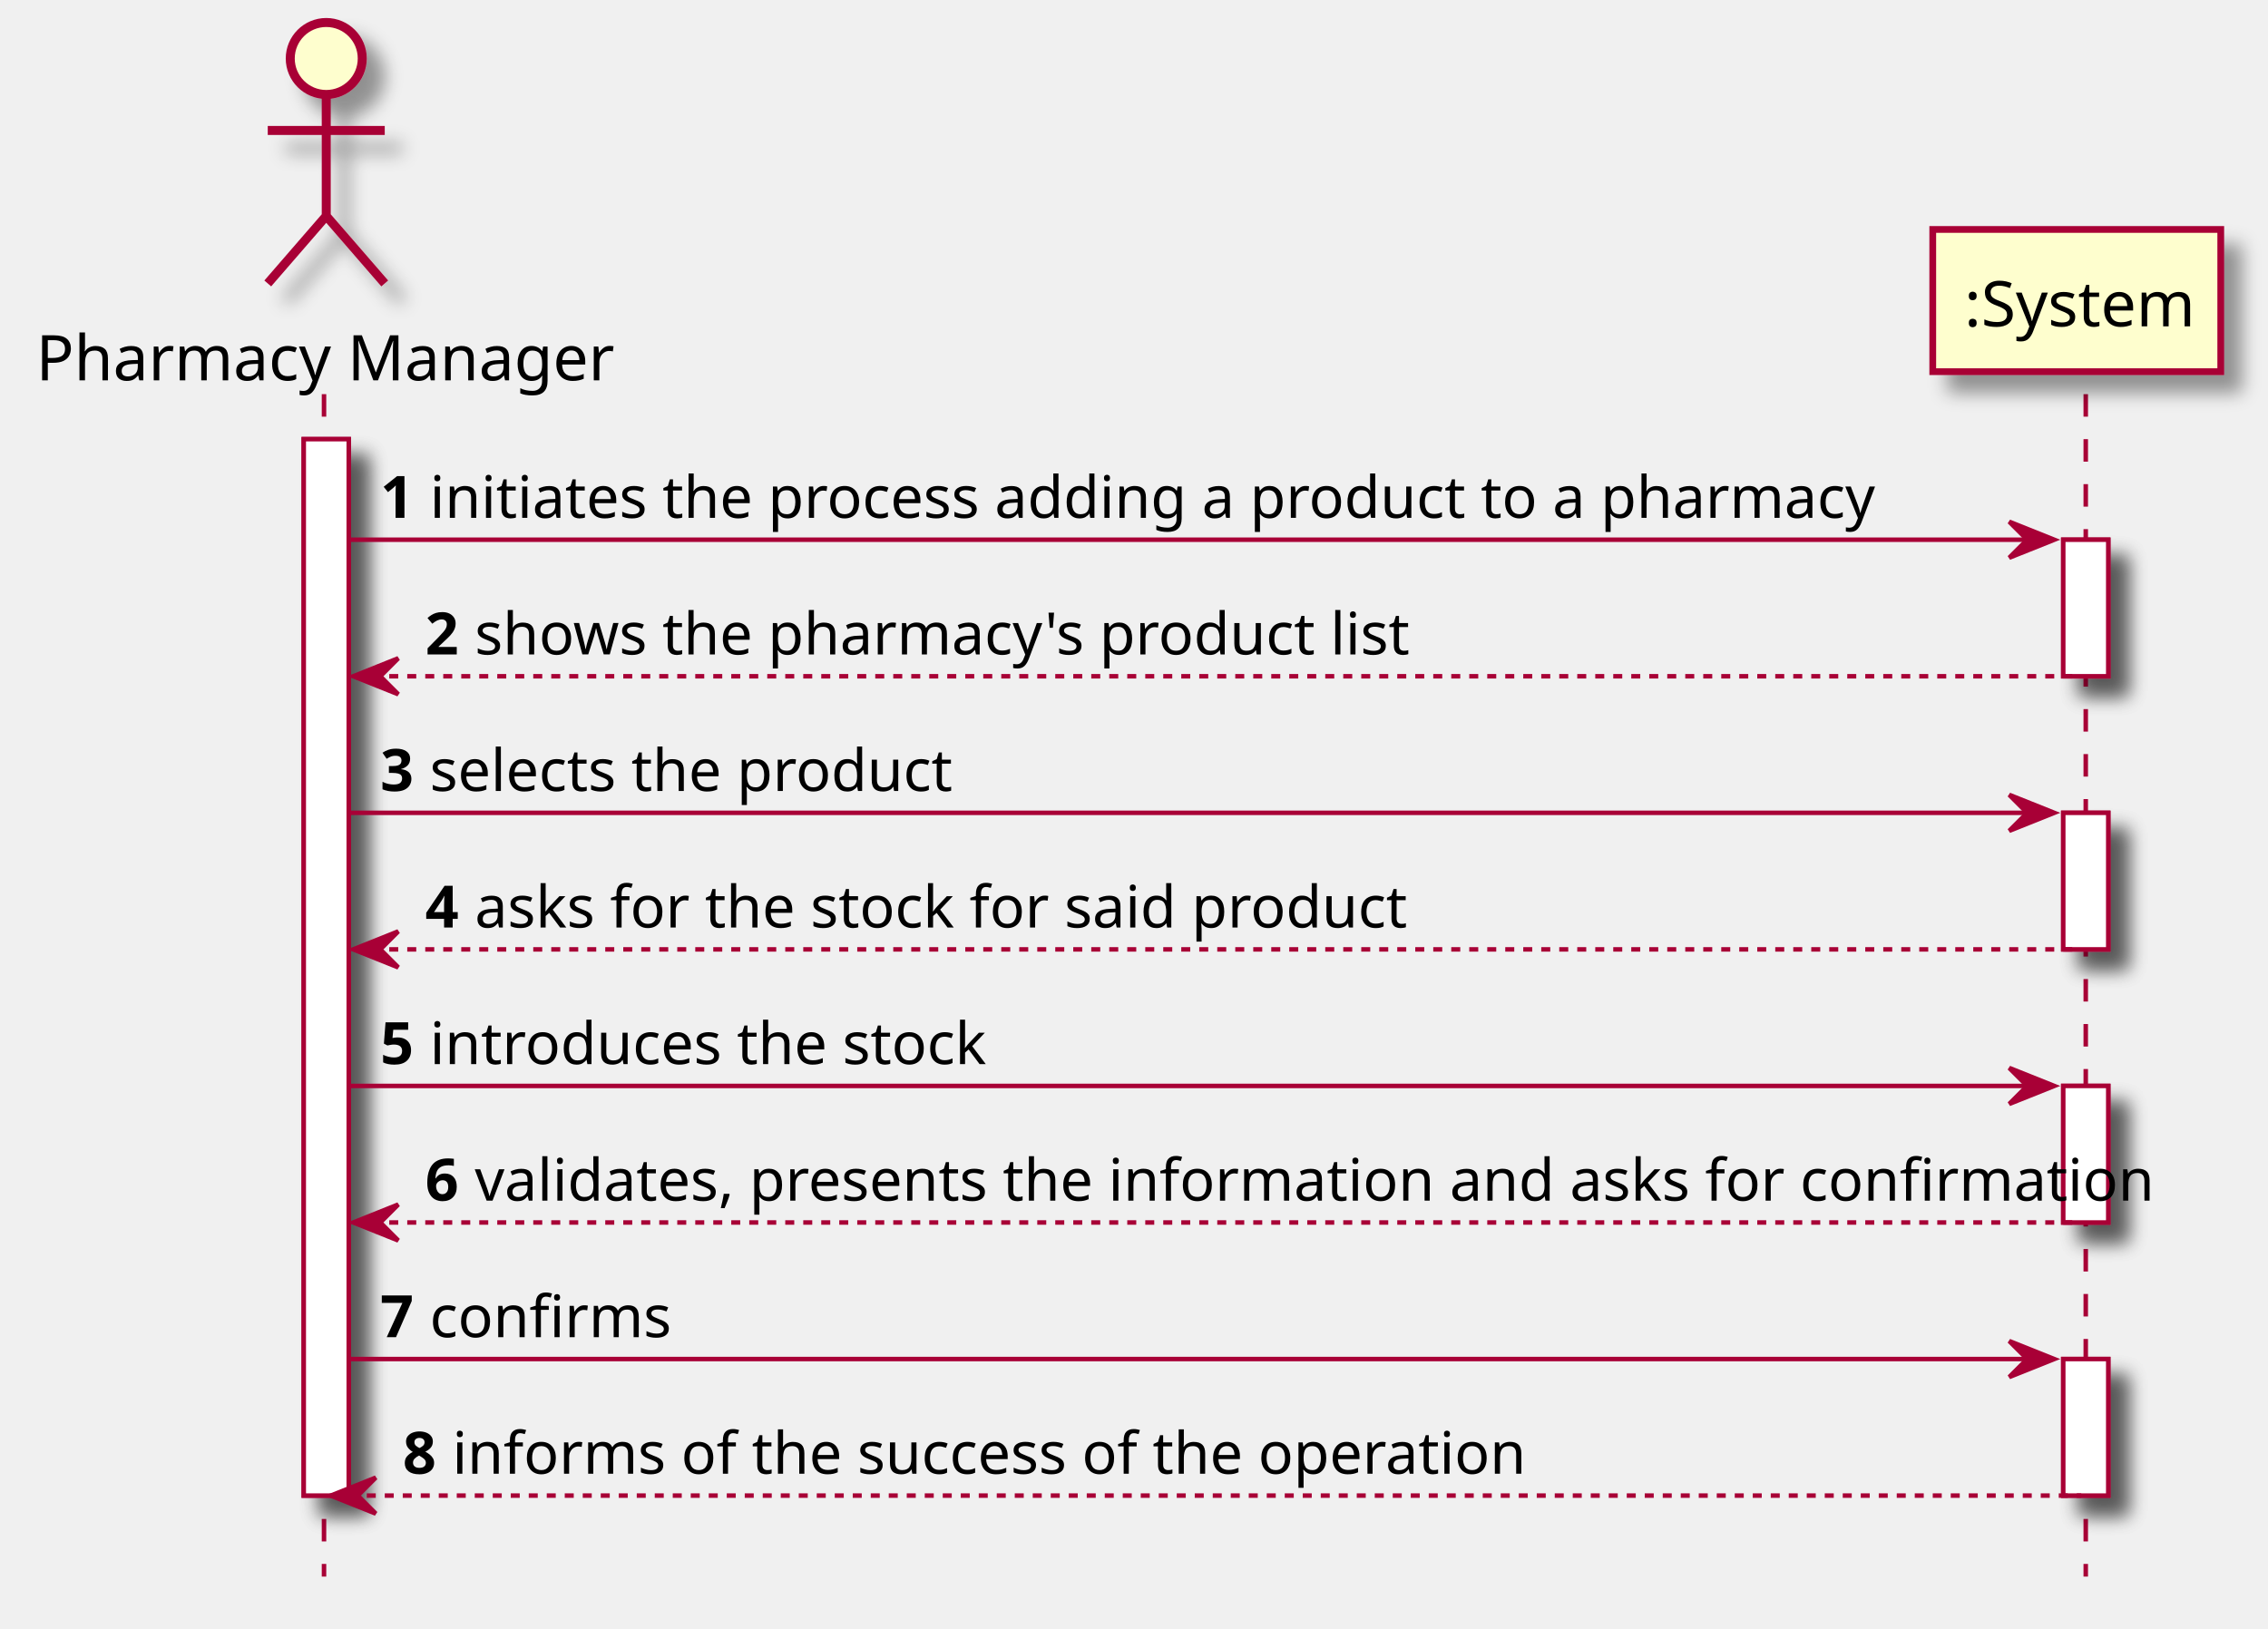
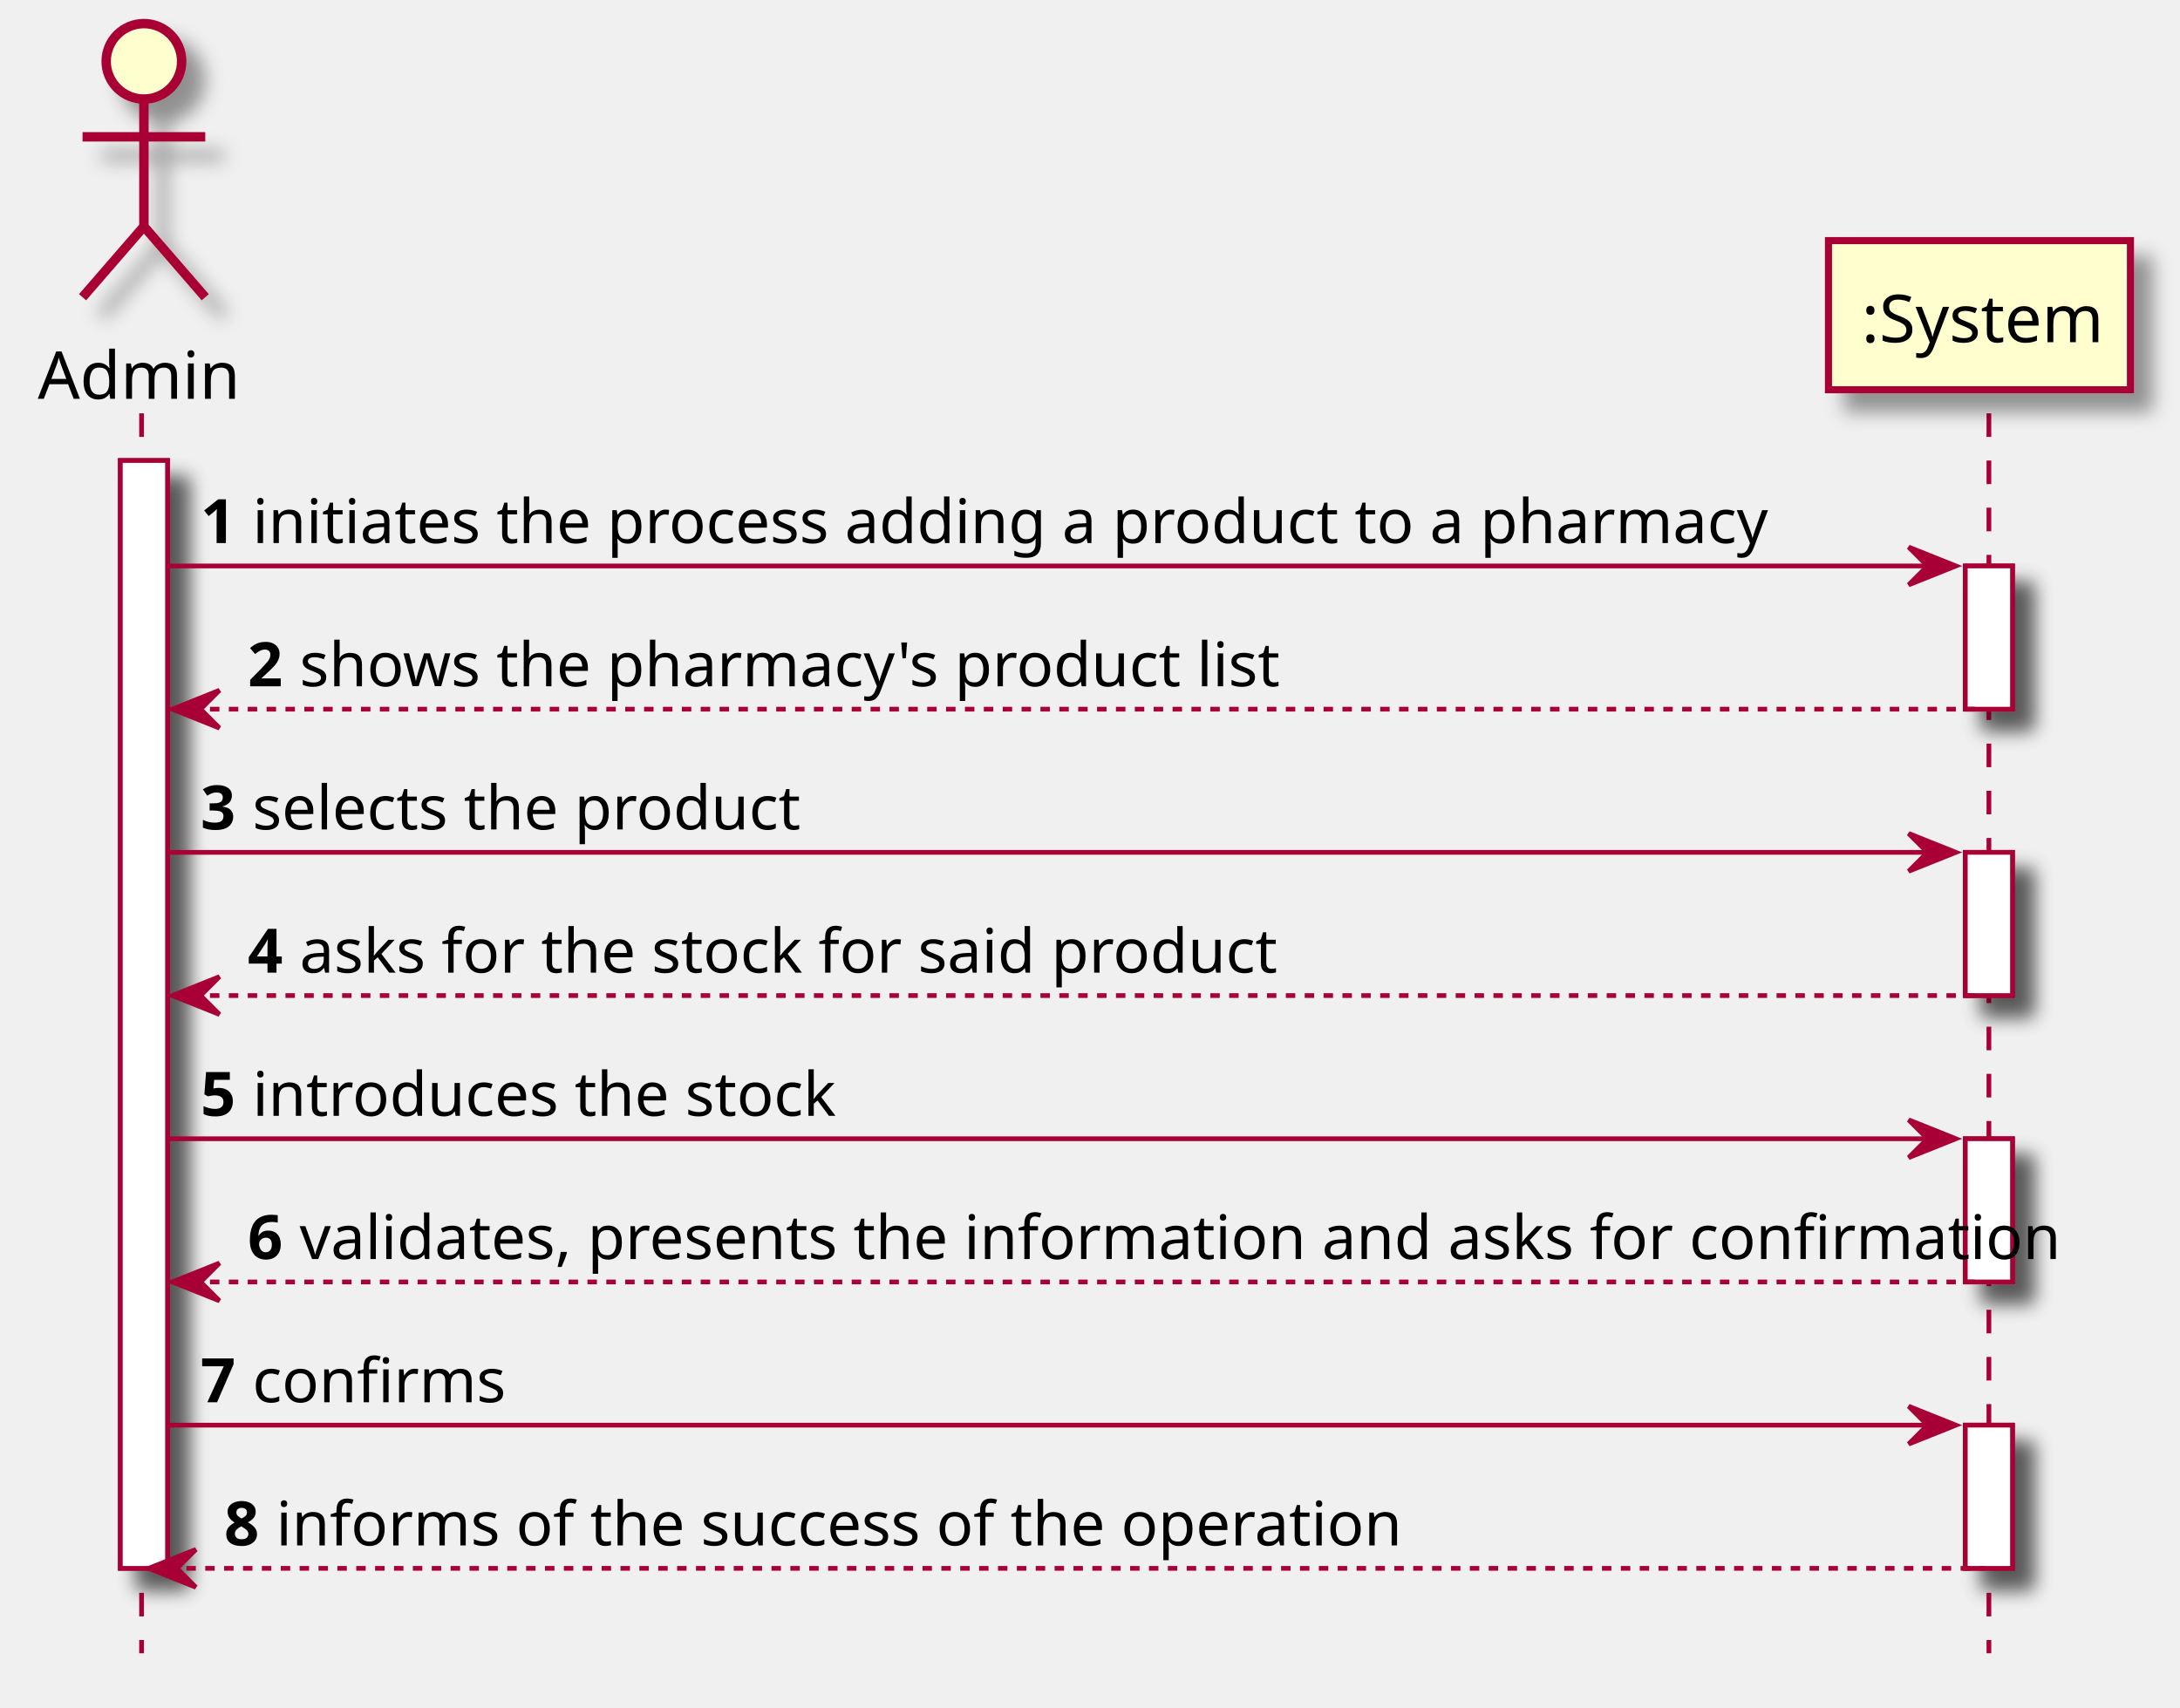
- <svg xmlns="http://www.w3.org/2000/svg" contentScriptType="application/ecmascript" contentStyleType="text/css" height="362px" preserveAspectRatio="none" style="width:504px;height:362px;" version="1.1" viewBox="0 0 504 362" width="504px" zoomAndPan="magnify">
+ <svg xmlns="http://www.w3.org/2000/svg" contentScriptType="application/ecmascript" contentStyleType="text/css" height="362px" preserveAspectRatio="none" style="width:462px;height:362px;" version="1.1" viewBox="0 0 462 362" width="462px" zoomAndPan="magnify">
  <defs>
-     <filter height="300%" id="f18pu5jghud43h" width="300%" x="-1" y="-1">
+     <filter height="300%" id="fdlaygun0fxdl" width="300%" x="-1" y="-1">
      <feGaussianBlur result="blurOut" stdDeviation="2.0" />
      <feColorMatrix in="blurOut" result="blurOut2" type="matrix" values="0 0 0 0 0 0 0 0 0 0 0 0 0 0 0 0 0 0 .4 0" />
      <feOffset dx="4.0" dy="4.0" in="blurOut2" result="blurOut3" />
      <feBlend in="SourceGraphic" in2="blurOut3" mode="normal" />
    </filter>
  </defs>
  <g>
-     <rect fill="#FFFFFF" filter="url(#f18pu5jghud43h)" height="234.812" style="stroke: #A80036; stroke-width: 1.0;" width="10" x="67.5" y="97.609" />
-     <rect fill="#FFFFFF" filter="url(#f18pu5jghud43h)" height="30.352" style="stroke: #A80036; stroke-width: 1.0;" width="10" x="458.5" y="119.961" />
-     <rect fill="#FFFFFF" filter="url(#f18pu5jghud43h)" height="30.352" style="stroke: #A80036; stroke-width: 1.0;" width="10" x="458.5" y="180.664" />
-     <rect fill="#FFFFFF" filter="url(#f18pu5jghud43h)" height="30.352" style="stroke: #A80036; stroke-width: 1.0;" width="10" x="458.5" y="241.367" />
-     <rect fill="#FFFFFF" filter="url(#f18pu5jghud43h)" height="30.352" style="stroke: #A80036; stroke-width: 1.0;" width="10" x="458.5" y="302.07" />
-     <line style="stroke: #A80036; stroke-width: 1.0; stroke-dasharray: 5.0,5.0;" x1="72" x2="72" y1="87.609" y2="350.422" />
-     <line style="stroke: #A80036; stroke-width: 1.0; stroke-dasharray: 5.0,5.0;" x1="463.5" x2="463.5" y1="87.609" y2="350.422" />
-     <text fill="#000000" font-family="sans-serif" font-size="14" lengthAdjust="spacingAndGlyphs" textLength="123" x="8" y="84.533">Pharmacy Manager</text>
-     <ellipse cx="72.5" cy="13" fill="#FEFECE" filter="url(#f18pu5jghud43h)" rx="8" ry="8" style="stroke: #A80036; stroke-width: 2.0;" />
-     <path d="M72.5,21 L72.5,48 M59.5,29 L85.5,29 M72.5,48 L59.5,63 M72.5,48 L85.5,63 " fill="none" filter="url(#f18pu5jghud43h)" style="stroke: #A80036; stroke-width: 2.0;" />
-     <rect fill="#FEFECE" filter="url(#f18pu5jghud43h)" height="31.609" style="stroke: #A80036; stroke-width: 1.5;" width="64" x="429.5" y="51" />
-     <text fill="#000000" font-family="sans-serif" font-size="14" lengthAdjust="spacingAndGlyphs" textLength="50" x="436.5" y="72.533">:System</text>
-     <rect fill="#FFFFFF" filter="url(#f18pu5jghud43h)" height="234.812" style="stroke: #A80036; stroke-width: 1.0;" width="10" x="67.5" y="97.609" />
-     <rect fill="#FFFFFF" filter="url(#f18pu5jghud43h)" height="30.352" style="stroke: #A80036; stroke-width: 1.0;" width="10" x="458.5" y="119.961" />
-     <rect fill="#FFFFFF" filter="url(#f18pu5jghud43h)" height="30.352" style="stroke: #A80036; stroke-width: 1.0;" width="10" x="458.5" y="180.664" />
-     <rect fill="#FFFFFF" filter="url(#f18pu5jghud43h)" height="30.352" style="stroke: #A80036; stroke-width: 1.0;" width="10" x="458.5" y="241.367" />
-     <rect fill="#FFFFFF" filter="url(#f18pu5jghud43h)" height="30.352" style="stroke: #A80036; stroke-width: 1.0;" width="10" x="458.5" y="302.07" />
-     <polygon fill="#A80036" points="446.5,115.961,456.5,119.961,446.5,123.961,450.5,119.961" style="stroke: #A80036; stroke-width: 1.0;" />
-     <line style="stroke: #A80036; stroke-width: 1.0;" x1="77.5" x2="452.5" y1="119.961" y2="119.961" />
-     <text fill="#000000" font-family="sans-serif" font-size="13" font-weight="bold" lengthAdjust="spacingAndGlyphs" textLength="7" x="84.5" y="115.105">1</text>
-     <text fill="#000000" font-family="sans-serif" font-size="13" lengthAdjust="spacingAndGlyphs" textLength="304" x="95.5" y="115.105">initiates the process adding a product to a pharmacy</text>
-     <polygon fill="#A80036" points="88.5,146.312,78.5,150.312,88.5,154.312,84.5,150.312" style="stroke: #A80036; stroke-width: 1.0;" />
-     <line style="stroke: #A80036; stroke-width: 1.0; stroke-dasharray: 2.0,2.0;" x1="82.5" x2="462.5" y1="150.312" y2="150.312" />
-     <text fill="#000000" font-family="sans-serif" font-size="13" font-weight="bold" lengthAdjust="spacingAndGlyphs" textLength="7" x="94.5" y="145.456">2</text>
-     <text fill="#000000" font-family="sans-serif" font-size="13" lengthAdjust="spacingAndGlyphs" textLength="197" x="105.5" y="145.456">shows the pharmacy's product list</text>
-     <polygon fill="#A80036" points="446.5,176.664,456.5,180.664,446.5,184.664,450.5,180.664" style="stroke: #A80036; stroke-width: 1.0;" />
-     <line style="stroke: #A80036; stroke-width: 1.0;" x1="77.5" x2="452.5" y1="180.664" y2="180.664" />
-     <text fill="#000000" font-family="sans-serif" font-size="13" font-weight="bold" lengthAdjust="spacingAndGlyphs" textLength="7" x="84.5" y="175.808">3</text>
-     <text fill="#000000" font-family="sans-serif" font-size="13" lengthAdjust="spacingAndGlyphs" textLength="111" x="95.5" y="175.808">selects the product</text>
-     <polygon fill="#A80036" points="88.5,207.016,78.5,211.016,88.5,215.016,84.5,211.016" style="stroke: #A80036; stroke-width: 1.0;" />
-     <line style="stroke: #A80036; stroke-width: 1.0; stroke-dasharray: 2.0,2.0;" x1="82.5" x2="462.5" y1="211.016" y2="211.016" />
-     <text fill="#000000" font-family="sans-serif" font-size="13" font-weight="bold" lengthAdjust="spacingAndGlyphs" textLength="7" x="94.5" y="206.159">4</text>
-     <text fill="#000000" font-family="sans-serif" font-size="13" lengthAdjust="spacingAndGlyphs" textLength="197" x="105.5" y="206.159">asks for the stock for said product</text>
-     <polygon fill="#A80036" points="446.5,237.367,456.5,241.367,446.5,245.367,450.5,241.367" style="stroke: #A80036; stroke-width: 1.0;" />
-     <line style="stroke: #A80036; stroke-width: 1.0;" x1="77.5" x2="452.5" y1="241.367" y2="241.367" />
-     <text fill="#000000" font-family="sans-serif" font-size="13" font-weight="bold" lengthAdjust="spacingAndGlyphs" textLength="7" x="84.5" y="236.511">5</text>
-     <text fill="#000000" font-family="sans-serif" font-size="13" lengthAdjust="spacingAndGlyphs" textLength="118" x="95.5" y="236.511">introduces the stock</text>
-     <polygon fill="#A80036" points="88.5,267.719,78.5,271.719,88.5,275.719,84.5,271.719" style="stroke: #A80036; stroke-width: 1.0;" />
-     <line style="stroke: #A80036; stroke-width: 1.0; stroke-dasharray: 2.0,2.0;" x1="82.5" x2="462.5" y1="271.719" y2="271.719" />
-     <text fill="#000000" font-family="sans-serif" font-size="13" font-weight="bold" lengthAdjust="spacingAndGlyphs" textLength="7" x="94.5" y="266.862">6</text>
-     <text fill="#000000" font-family="sans-serif" font-size="13" lengthAdjust="spacingAndGlyphs" textLength="346" x="105.5" y="266.862">validates, presents the information and asks for confirmation</text>
-     <polygon fill="#A80036" points="446.5,298.07,456.5,302.07,446.5,306.07,450.5,302.07" style="stroke: #A80036; stroke-width: 1.0;" />
-     <line style="stroke: #A80036; stroke-width: 1.0;" x1="77.5" x2="452.5" y1="302.07" y2="302.07" />
-     <text fill="#000000" font-family="sans-serif" font-size="13" font-weight="bold" lengthAdjust="spacingAndGlyphs" textLength="7" x="84.5" y="297.214">7</text>
-     <text fill="#000000" font-family="sans-serif" font-size="13" lengthAdjust="spacingAndGlyphs" textLength="49" x="95.5" y="297.214">confirms</text>
-     <polygon fill="#A80036" points="83.5,328.422,73.5,332.422,83.5,336.422,79.5,332.422" style="stroke: #A80036; stroke-width: 1.0;" />
-     <line style="stroke: #A80036; stroke-width: 1.0; stroke-dasharray: 2.0,2.0;" x1="77.5" x2="462.5" y1="332.422" y2="332.422" />
-     <text fill="#000000" font-family="sans-serif" font-size="13" font-weight="bold" lengthAdjust="spacingAndGlyphs" textLength="7" x="89.5" y="327.565">8</text>
-     <text fill="#000000" font-family="sans-serif" font-size="13" lengthAdjust="spacingAndGlyphs" textLength="224" x="100.5" y="327.565">informs of the success of the operation</text>
+     <rect fill="#FFFFFF" filter="url(#fdlaygun0fxdl)" height="234.812" style="stroke: #A80036; stroke-width: 1.0;" width="10" x="25.5" y="97.609" />
+     <rect fill="#FFFFFF" filter="url(#fdlaygun0fxdl)" height="30.352" style="stroke: #A80036; stroke-width: 1.0;" width="10" x="416.5" y="119.961" />
+     <rect fill="#FFFFFF" filter="url(#fdlaygun0fxdl)" height="30.352" style="stroke: #A80036; stroke-width: 1.0;" width="10" x="416.5" y="180.664" />
+     <rect fill="#FFFFFF" filter="url(#fdlaygun0fxdl)" height="30.352" style="stroke: #A80036; stroke-width: 1.0;" width="10" x="416.5" y="241.367" />
+     <rect fill="#FFFFFF" filter="url(#fdlaygun0fxdl)" height="30.352" style="stroke: #A80036; stroke-width: 1.0;" width="10" x="416.5" y="302.07" />
+     <line style="stroke: #A80036; stroke-width: 1.0; stroke-dasharray: 5.0,5.0;" x1="30" x2="30" y1="87.609" y2="350.422" />
+     <line style="stroke: #A80036; stroke-width: 1.0; stroke-dasharray: 5.0,5.0;" x1="421.5" x2="421.5" y1="87.609" y2="350.422" />
+     <text fill="#000000" font-family="sans-serif" font-size="14" lengthAdjust="spacingAndGlyphs" textLength="39" x="8" y="84.533">Admin</text>
+     <ellipse cx="30.5" cy="13" fill="#FEFECE" filter="url(#fdlaygun0fxdl)" rx="8" ry="8" style="stroke: #A80036; stroke-width: 2.0;" />
+     <path d="M30.5,21 L30.5,48 M17.5,29 L43.5,29 M30.5,48 L17.5,63 M30.5,48 L43.5,63 " fill="none" filter="url(#fdlaygun0fxdl)" style="stroke: #A80036; stroke-width: 2.0;" />
+     <rect fill="#FEFECE" filter="url(#fdlaygun0fxdl)" height="31.609" style="stroke: #A80036; stroke-width: 1.5;" width="64" x="387.5" y="51" />
+     <text fill="#000000" font-family="sans-serif" font-size="14" lengthAdjust="spacingAndGlyphs" textLength="50" x="394.5" y="72.533">:System</text>
+     <rect fill="#FFFFFF" filter="url(#fdlaygun0fxdl)" height="234.812" style="stroke: #A80036; stroke-width: 1.0;" width="10" x="25.5" y="97.609" />
+     <rect fill="#FFFFFF" filter="url(#fdlaygun0fxdl)" height="30.352" style="stroke: #A80036; stroke-width: 1.0;" width="10" x="416.5" y="119.961" />
+     <rect fill="#FFFFFF" filter="url(#fdlaygun0fxdl)" height="30.352" style="stroke: #A80036; stroke-width: 1.0;" width="10" x="416.5" y="180.664" />
+     <rect fill="#FFFFFF" filter="url(#fdlaygun0fxdl)" height="30.352" style="stroke: #A80036; stroke-width: 1.0;" width="10" x="416.5" y="241.367" />
+     <rect fill="#FFFFFF" filter="url(#fdlaygun0fxdl)" height="30.352" style="stroke: #A80036; stroke-width: 1.0;" width="10" x="416.5" y="302.07" />
+     <polygon fill="#A80036" points="404.5,115.961,414.5,119.961,404.5,123.961,408.5,119.961" style="stroke: #A80036; stroke-width: 1.0;" />
+     <line style="stroke: #A80036; stroke-width: 1.0;" x1="35.5" x2="410.5" y1="119.961" y2="119.961" />
+     <text fill="#000000" font-family="sans-serif" font-size="13" font-weight="bold" lengthAdjust="spacingAndGlyphs" textLength="7" x="42.5" y="115.105">1</text>
+     <text fill="#000000" font-family="sans-serif" font-size="13" lengthAdjust="spacingAndGlyphs" textLength="304" x="53.5" y="115.105">initiates the process adding a product to a pharmacy</text>
+     <polygon fill="#A80036" points="46.5,146.312,36.5,150.312,46.5,154.312,42.5,150.312" style="stroke: #A80036; stroke-width: 1.0;" />
+     <line style="stroke: #A80036; stroke-width: 1.0; stroke-dasharray: 2.0,2.0;" x1="40.5" x2="420.5" y1="150.312" y2="150.312" />
+     <text fill="#000000" font-family="sans-serif" font-size="13" font-weight="bold" lengthAdjust="spacingAndGlyphs" textLength="7" x="52.5" y="145.456">2</text>
+     <text fill="#000000" font-family="sans-serif" font-size="13" lengthAdjust="spacingAndGlyphs" textLength="197" x="63.5" y="145.456">shows the pharmacy's product list</text>
+     <polygon fill="#A80036" points="404.5,176.664,414.5,180.664,404.5,184.664,408.5,180.664" style="stroke: #A80036; stroke-width: 1.0;" />
+     <line style="stroke: #A80036; stroke-width: 1.0;" x1="35.5" x2="410.5" y1="180.664" y2="180.664" />
+     <text fill="#000000" font-family="sans-serif" font-size="13" font-weight="bold" lengthAdjust="spacingAndGlyphs" textLength="7" x="42.5" y="175.808">3</text>
+     <text fill="#000000" font-family="sans-serif" font-size="13" lengthAdjust="spacingAndGlyphs" textLength="111" x="53.5" y="175.808">selects the product</text>
+     <polygon fill="#A80036" points="46.5,207.016,36.5,211.016,46.5,215.016,42.5,211.016" style="stroke: #A80036; stroke-width: 1.0;" />
+     <line style="stroke: #A80036; stroke-width: 1.0; stroke-dasharray: 2.0,2.0;" x1="40.5" x2="420.5" y1="211.016" y2="211.016" />
+     <text fill="#000000" font-family="sans-serif" font-size="13" font-weight="bold" lengthAdjust="spacingAndGlyphs" textLength="7" x="52.5" y="206.159">4</text>
+     <text fill="#000000" font-family="sans-serif" font-size="13" lengthAdjust="spacingAndGlyphs" textLength="197" x="63.5" y="206.159">asks for the stock for said product</text>
+     <polygon fill="#A80036" points="404.5,237.367,414.5,241.367,404.5,245.367,408.5,241.367" style="stroke: #A80036; stroke-width: 1.0;" />
+     <line style="stroke: #A80036; stroke-width: 1.0;" x1="35.5" x2="410.5" y1="241.367" y2="241.367" />
+     <text fill="#000000" font-family="sans-serif" font-size="13" font-weight="bold" lengthAdjust="spacingAndGlyphs" textLength="7" x="42.5" y="236.511">5</text>
+     <text fill="#000000" font-family="sans-serif" font-size="13" lengthAdjust="spacingAndGlyphs" textLength="118" x="53.5" y="236.511">introduces the stock</text>
+     <polygon fill="#A80036" points="46.5,267.719,36.5,271.719,46.5,275.719,42.5,271.719" style="stroke: #A80036; stroke-width: 1.0;" />
+     <line style="stroke: #A80036; stroke-width: 1.0; stroke-dasharray: 2.0,2.0;" x1="40.5" x2="420.5" y1="271.719" y2="271.719" />
+     <text fill="#000000" font-family="sans-serif" font-size="13" font-weight="bold" lengthAdjust="spacingAndGlyphs" textLength="7" x="52.5" y="266.862">6</text>
+     <text fill="#000000" font-family="sans-serif" font-size="13" lengthAdjust="spacingAndGlyphs" textLength="346" x="63.5" y="266.862">validates, presents the information and asks for confirmation</text>
+     <polygon fill="#A80036" points="404.5,298.07,414.5,302.07,404.5,306.07,408.5,302.07" style="stroke: #A80036; stroke-width: 1.0;" />
+     <line style="stroke: #A80036; stroke-width: 1.0;" x1="35.5" x2="410.5" y1="302.07" y2="302.07" />
+     <text fill="#000000" font-family="sans-serif" font-size="13" font-weight="bold" lengthAdjust="spacingAndGlyphs" textLength="7" x="42.5" y="297.214">7</text>
+     <text fill="#000000" font-family="sans-serif" font-size="13" lengthAdjust="spacingAndGlyphs" textLength="49" x="53.5" y="297.214">confirms</text>
+     <polygon fill="#A80036" points="41.5,328.422,31.5,332.422,41.5,336.422,37.5,332.422" style="stroke: #A80036; stroke-width: 1.0;" />
+     <line style="stroke: #A80036; stroke-width: 1.0; stroke-dasharray: 2.0,2.0;" x1="35.5" x2="420.5" y1="332.422" y2="332.422" />
+     <text fill="#000000" font-family="sans-serif" font-size="13" font-weight="bold" lengthAdjust="spacingAndGlyphs" textLength="7" x="47.5" y="327.565">8</text>
+     <text fill="#000000" font-family="sans-serif" font-size="13" lengthAdjust="spacingAndGlyphs" textLength="224" x="58.5" y="327.565">informs of the success of the operation</text>
  </g>
</svg>
